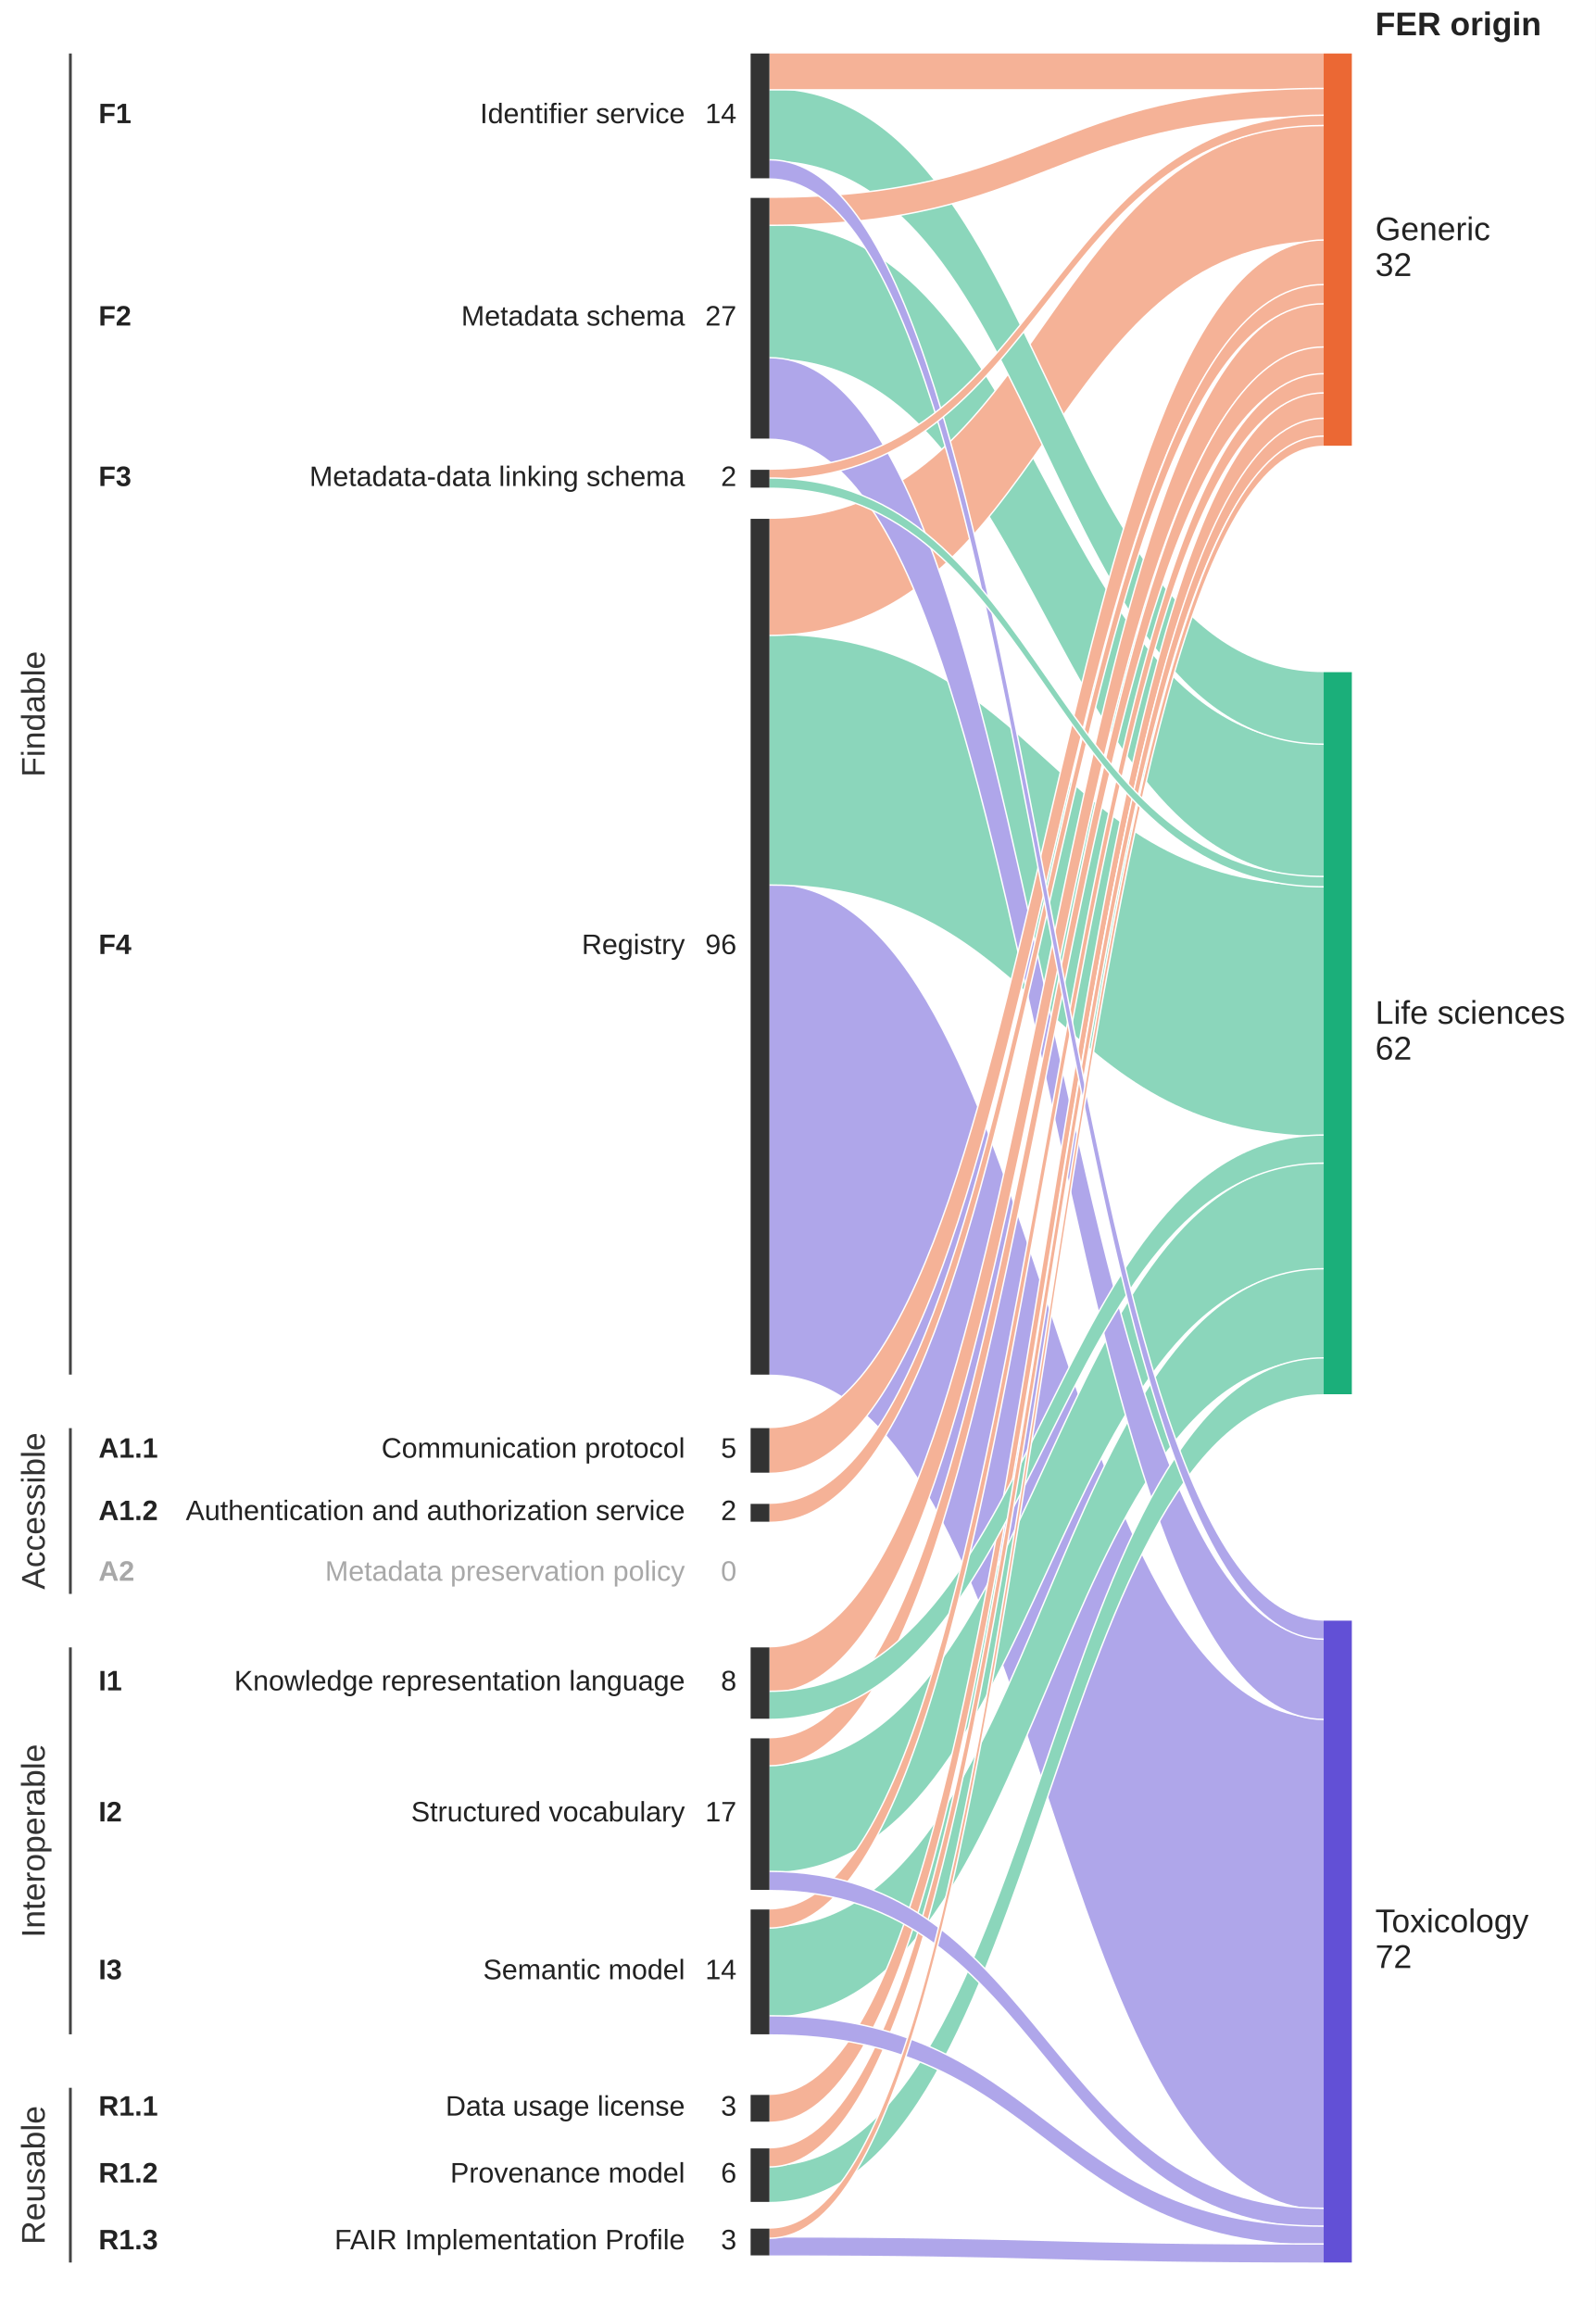
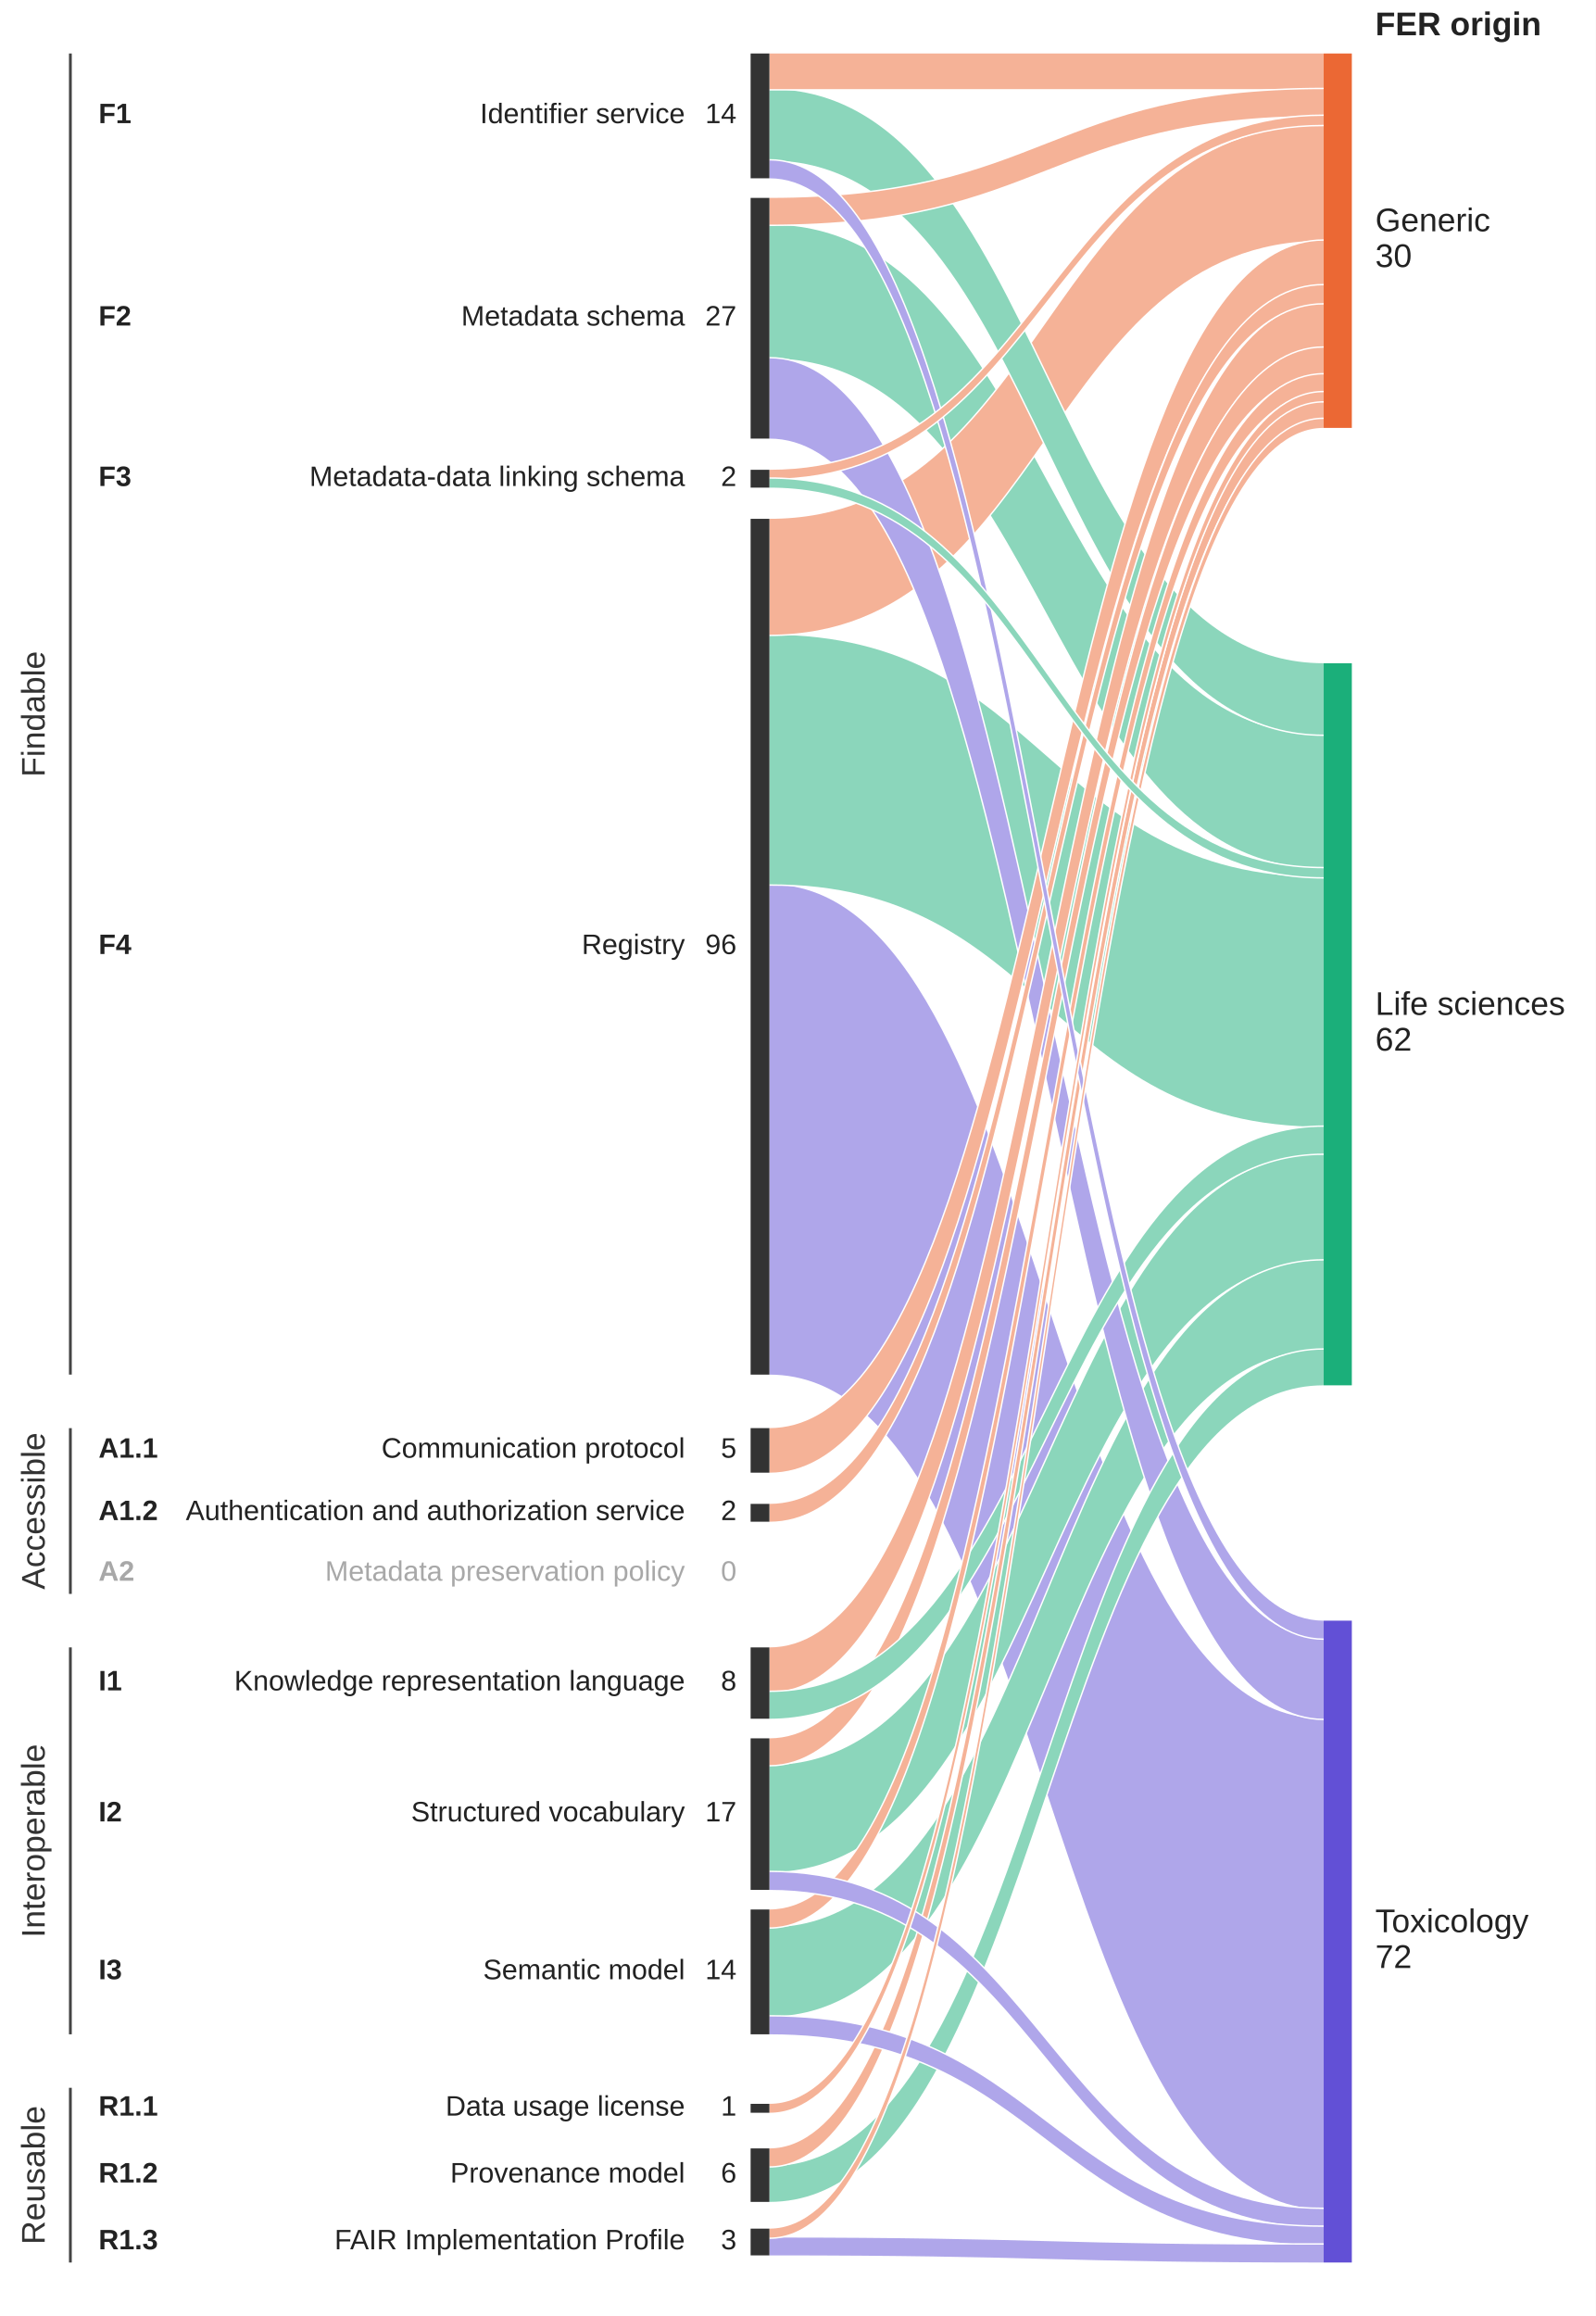
<svg xmlns="http://www.w3.org/2000/svg" width="340.157pt" height="493.62pt" viewBox="0 0 340.157 493.62" version="1.1">
  <defs>
    <style type="text/css">*{stroke-linejoin: round; stroke-linecap: butt}</style>
  </defs>
  <g id="figure_1">
    <g id="patch_1">
      <path d="M 0 493.62  L 340.157 493.62  L 340.157 0  L 0 0  z " style="fill: #ffffff" />
    </g>
    <g id="axes_1">
      <g id="patch_2">
        <path d="M 164 188.48  C 223.079 188.48 223.079 366.32 282.157 366.32  L 282.157 470.82  C 223.079 470.82 223.079 292.98 164 292.98  z " clip-path="url(#pc7cfd6a909)" style="fill: #ffffff; stroke: #ffffff; stroke-width: 0.6; stroke-linejoin: miter" />
      </g>
      <g id="patch_3">
        <path d="M 164 188.48  C 223.079 188.48 223.079 366.32 282.157 366.32  L 282.157 470.82  C 223.079 470.82 223.079 292.98 164 292.98  z " clip-path="url(#pc7cfd6a909)" style="fill: #afa6ea" />
      </g>
      <g id="patch_4">
-         <path d="M 164 135.28  C 223.079 135.28 223.079 188.86 282.157 188.86  L 282.157 242.06  C 223.079 242.06 223.079 188.48 164 188.48  z " clip-path="url(#pc7cfd6a909)" style="fill: #ffffff; stroke: #ffffff; stroke-width: 0.6; stroke-linejoin: miter" />
+         <path d="M 164 135.28  C 223.079 135.28 223.079 186.96 282.157 186.96  L 282.157 240.16  C 223.079 240.16 223.079 188.48 164 188.48  z " clip-path="url(#pc7cfd6a909)" style="fill: #ffffff; stroke: #ffffff; stroke-width: 0.6; stroke-linejoin: miter" />
      </g>
      <g id="patch_5">
-         <path d="M 164 135.28  C 223.079 135.28 223.079 188.86 282.157 188.86  L 282.157 242.06  C 223.079 242.06 223.079 188.48 164 188.48  z " clip-path="url(#pc7cfd6a909)" style="fill: #8bd6bb" />
+         <path d="M 164 135.28  C 223.079 135.28 223.079 186.96 282.157 186.96  L 282.157 240.16  C 223.079 240.16 223.079 188.48 164 188.48  z " clip-path="url(#pc7cfd6a909)" style="fill: #8bd6bb" />
      </g>
      <g id="patch_6">
-         <path d="M 164 47.88  C 223.079 47.88 223.079 158.46 282.157 158.46  L 282.157 186.96  C 223.079 186.96 223.079 76.38 164 76.38  z " clip-path="url(#pc7cfd6a909)" style="fill: #ffffff; stroke: #ffffff; stroke-width: 0.6; stroke-linejoin: miter" />
+         <path d="M 164 47.88  C 223.079 47.88 223.079 156.56 282.157 156.56  L 282.157 185.06  C 223.079 185.06 223.079 76.38 164 76.38  z " clip-path="url(#pc7cfd6a909)" style="fill: #ffffff; stroke: #ffffff; stroke-width: 0.6; stroke-linejoin: miter" />
      </g>
      <g id="patch_7">
-         <path d="M 164 47.88  C 223.079 47.88 223.079 158.46 282.157 158.46  L 282.157 186.96  C 223.079 186.96 223.079 76.38 164 76.38  z " clip-path="url(#pc7cfd6a909)" style="fill: #8bd6bb" />
+         <path d="M 164 47.88  C 223.079 47.88 223.079 156.56 282.157 156.56  L 282.157 185.06  C 223.079 185.06 223.079 76.38 164 76.38  z " clip-path="url(#pc7cfd6a909)" style="fill: #8bd6bb" />
      </g>
      <g id="patch_8">
        <path d="M 164 110.58  C 223.079 110.58 223.079 26.6 282.157 26.6  L 282.157 51.3  C 223.079 51.3 223.079 135.28 164 135.28  z " clip-path="url(#pc7cfd6a909)" style="fill: #ffffff; stroke: #ffffff; stroke-width: 0.6; stroke-linejoin: miter" />
      </g>
      <g id="patch_9">
        <path d="M 164 110.58  C 223.079 110.58 223.079 26.6 282.157 26.6  L 282.157 51.3  C 223.079 51.3 223.079 135.28 164 135.28  z " clip-path="url(#pc7cfd6a909)" style="fill: #f5b297" />
      </g>
      <g id="patch_10">
-         <path d="M 164 376.2  C 223.079 376.2 223.079 247.76 282.157 247.76  L 282.157 270.56  C 223.079 270.56 223.079 399 164 399  z " clip-path="url(#pc7cfd6a909)" style="fill: #ffffff; stroke: #ffffff; stroke-width: 0.6; stroke-linejoin: miter" />
+         <path d="M 164 376.2  C 223.079 376.2 223.079 245.86 282.157 245.86  L 282.157 268.66  C 223.079 268.66 223.079 399 164 399  z " clip-path="url(#pc7cfd6a909)" style="fill: #ffffff; stroke: #ffffff; stroke-width: 0.6; stroke-linejoin: miter" />
      </g>
      <g id="patch_11">
-         <path d="M 164 376.2  C 223.079 376.2 223.079 247.76 282.157 247.76  L 282.157 270.56  C 223.079 270.56 223.079 399 164 399  z " clip-path="url(#pc7cfd6a909)" style="fill: #8bd6bb" />
+         <path d="M 164 376.2  C 223.079 376.2 223.079 245.86 282.157 245.86  L 282.157 268.66  C 223.079 268.66 223.079 399 164 399  z " clip-path="url(#pc7cfd6a909)" style="fill: #8bd6bb" />
      </g>
      <g id="patch_12">
-         <path d="M 164 410.78  C 223.079 410.78 223.079 270.56 282.157 270.56  L 282.157 289.56  C 223.079 289.56 223.079 429.78 164 429.78  z " clip-path="url(#pc7cfd6a909)" style="fill: #ffffff; stroke: #ffffff; stroke-width: 0.6; stroke-linejoin: miter" />
+         <path d="M 164 410.78  C 223.079 410.78 223.079 268.66 282.157 268.66  L 282.157 287.66  C 223.079 287.66 223.079 429.78 164 429.78  z " clip-path="url(#pc7cfd6a909)" style="fill: #ffffff; stroke: #ffffff; stroke-width: 0.6; stroke-linejoin: miter" />
      </g>
      <g id="patch_13">
-         <path d="M 164 410.78  C 223.079 410.78 223.079 270.56 282.157 270.56  L 282.157 289.56  C 223.079 289.56 223.079 429.78 164 429.78  z " clip-path="url(#pc7cfd6a909)" style="fill: #8bd6bb" />
+         <path d="M 164 410.78  C 223.079 410.78 223.079 268.66 282.157 268.66  L 282.157 287.66  C 223.079 287.66 223.079 429.78 164 429.78  z " clip-path="url(#pc7cfd6a909)" style="fill: #8bd6bb" />
      </g>
      <g id="patch_14">
        <path d="M 164 76.38  C 223.079 76.38 223.079 349.22 282.157 349.22  L 282.157 366.32  C 223.079 366.32 223.079 93.48 164 93.48  z " clip-path="url(#pc7cfd6a909)" style="fill: #ffffff; stroke: #ffffff; stroke-width: 0.6; stroke-linejoin: miter" />
      </g>
      <g id="patch_15">
        <path d="M 164 76.38  C 223.079 76.38 223.079 349.22 282.157 349.22  L 282.157 366.32  C 223.079 366.32 223.079 93.48 164 93.48  z " clip-path="url(#pc7cfd6a909)" style="fill: #afa6ea" />
      </g>
      <g id="patch_16">
-         <path d="M 164 19  C 223.079 19 223.079 143.26 282.157 143.26  L 282.157 158.46  C 223.079 158.46 223.079 34.2 164 34.2  z " clip-path="url(#pc7cfd6a909)" style="fill: #ffffff; stroke: #ffffff; stroke-width: 0.6; stroke-linejoin: miter" />
+         <path d="M 164 19  C 223.079 19 223.079 141.36 282.157 141.36  L 282.157 156.56  C 223.079 156.56 223.079 34.2 164 34.2  z " clip-path="url(#pc7cfd6a909)" style="fill: #ffffff; stroke: #ffffff; stroke-width: 0.6; stroke-linejoin: miter" />
      </g>
      <g id="patch_17">
-         <path d="M 164 19  C 223.079 19 223.079 143.26 282.157 143.26  L 282.157 158.46  C 223.079 158.46 223.079 34.2 164 34.2  z " clip-path="url(#pc7cfd6a909)" style="fill: #8bd6bb" />
+         <path d="M 164 19  C 223.079 19 223.079 141.36 282.157 141.36  L 282.157 156.56  C 223.079 156.56 223.079 34.2 164 34.2  z " clip-path="url(#pc7cfd6a909)" style="fill: #8bd6bb" />
      </g>
      <g id="patch_18">
        <path d="M 164 304.38  C 223.079 304.38 223.079 51.3 282.157 51.3  L 282.157 60.8  C 223.079 60.8 223.079 313.88 164 313.88  z " clip-path="url(#pc7cfd6a909)" style="fill: #ffffff; stroke: #ffffff; stroke-width: 0.6; stroke-linejoin: miter" />
      </g>
      <g id="patch_19">
        <path d="M 164 304.38  C 223.079 304.38 223.079 51.3 282.157 51.3  L 282.157 60.8  C 223.079 60.8 223.079 313.88 164 313.88  z " clip-path="url(#pc7cfd6a909)" style="fill: #f5b297" />
      </g>
      <g id="patch_20">
        <path d="M 164 351.12  C 223.079 351.12 223.079 64.6 282.157 64.6  L 282.157 74.1  C 223.079 74.1 223.079 360.62 164 360.62  z " clip-path="url(#pc7cfd6a909)" style="fill: #ffffff; stroke: #ffffff; stroke-width: 0.6; stroke-linejoin: miter" />
      </g>
      <g id="patch_21">
        <path d="M 164 351.12  C 223.079 351.12 223.079 64.6 282.157 64.6  L 282.157 74.1  C 223.079 74.1 223.079 360.62 164 360.62  z " clip-path="url(#pc7cfd6a909)" style="fill: #f5b297" />
      </g>
      <g id="patch_22">
        <path d="M 164 11.4  C 223.079 11.4 223.079 11.4 282.157 11.4  L 282.157 19  C 223.079 19 223.079 19 164 19  z " clip-path="url(#pc7cfd6a909)" style="fill: #ffffff; stroke: #ffffff; stroke-width: 0.6; stroke-linejoin: miter" />
      </g>
      <g id="patch_23">
        <path d="M 164 11.4  C 223.079 11.4 223.079 11.4 282.157 11.4  L 282.157 19  C 223.079 19 223.079 19 164 19  z " clip-path="url(#pc7cfd6a909)" style="fill: #f5b297" />
      </g>
      <g id="patch_24">
-         <path d="M 164 461.7  C 223.079 461.7 223.079 289.56 282.157 289.56  L 282.157 297.16  C 223.079 297.16 223.079 469.3 164 469.3  z " clip-path="url(#pc7cfd6a909)" style="fill: #ffffff; stroke: #ffffff; stroke-width: 0.6; stroke-linejoin: miter" />
+         <path d="M 164 461.7  C 223.079 461.7 223.079 287.66 282.157 287.66  L 282.157 295.26  C 223.079 295.26 223.079 469.3 164 469.3  z " clip-path="url(#pc7cfd6a909)" style="fill: #ffffff; stroke: #ffffff; stroke-width: 0.6; stroke-linejoin: miter" />
      </g>
      <g id="patch_25">
-         <path d="M 164 461.7  C 223.079 461.7 223.079 289.56 282.157 289.56  L 282.157 297.16  C 223.079 297.16 223.079 469.3 164 469.3  z " clip-path="url(#pc7cfd6a909)" style="fill: #8bd6bb" />
+         <path d="M 164 461.7  C 223.079 461.7 223.079 287.66 282.157 287.66  L 282.157 295.26  C 223.079 295.26 223.079 469.3 164 469.3  z " clip-path="url(#pc7cfd6a909)" style="fill: #8bd6bb" />
      </g>
      <g id="patch_26">
        <path d="M 164 42.18  C 223.079 42.18 223.079 19 282.157 19  L 282.157 24.7  C 223.079 24.7 223.079 47.88 164 47.88  z " clip-path="url(#pc7cfd6a909)" style="fill: #ffffff; stroke: #ffffff; stroke-width: 0.6; stroke-linejoin: miter" />
      </g>
      <g id="patch_27">
        <path d="M 164 42.18  C 223.079 42.18 223.079 19 282.157 19  L 282.157 24.7  C 223.079 24.7 223.079 47.88 164 47.88  z " clip-path="url(#pc7cfd6a909)" style="fill: #f5b297" />
      </g>
      <g id="patch_28">
        <path d="M 164 370.5  C 223.079 370.5 223.079 74.1 282.157 74.1  L 282.157 79.8  C 223.079 79.8 223.079 376.2 164 376.2  z " clip-path="url(#pc7cfd6a909)" style="fill: #ffffff; stroke: #ffffff; stroke-width: 0.6; stroke-linejoin: miter" />
      </g>
      <g id="patch_29">
        <path d="M 164 370.5  C 223.079 370.5 223.079 74.1 282.157 74.1  L 282.157 79.8  C 223.079 79.8 223.079 376.2 164 376.2  z " clip-path="url(#pc7cfd6a909)" style="fill: #f5b297" />
      </g>
      <g id="patch_30">
-         <path d="M 164 446.5  C 223.079 446.5 223.079 83.6 282.157 83.6  L 282.157 89.3  C 223.079 89.3 223.079 452.2 164 452.2  z " clip-path="url(#pc7cfd6a909)" style="fill: #ffffff; stroke: #ffffff; stroke-width: 0.6; stroke-linejoin: miter" />
+         <path d="M 164 360.62  C 223.079 360.62 223.079 240.16 282.157 240.16  L 282.157 245.86  C 223.079 245.86 223.079 366.32 164 366.32  z " clip-path="url(#pc7cfd6a909)" style="fill: #ffffff; stroke: #ffffff; stroke-width: 0.6; stroke-linejoin: miter" />
      </g>
      <g id="patch_31">
-         <path d="M 164 446.5  C 223.079 446.5 223.079 83.6 282.157 83.6  L 282.157 89.3  C 223.079 89.3 223.079 452.2 164 452.2  z " clip-path="url(#pc7cfd6a909)" style="fill: #f5b297" />
+         <path d="M 164 360.62  C 223.079 360.62 223.079 240.16 282.157 240.16  L 282.157 245.86  C 223.079 245.86 223.079 366.32 164 366.32  z " clip-path="url(#pc7cfd6a909)" style="fill: #8bd6bb" />
      </g>
      <g id="patch_32">
-         <path d="M 164 360.62  C 223.079 360.62 223.079 242.06 282.157 242.06  L 282.157 247.76  C 223.079 247.76 223.079 366.32 164 366.32  z " clip-path="url(#pc7cfd6a909)" style="fill: #ffffff; stroke: #ffffff; stroke-width: 0.6; stroke-linejoin: miter" />
+         <path d="M 164 320.53  C 223.079 320.53 223.079 60.8 282.157 60.8  L 282.157 64.6  C 223.079 64.6 223.079 324.33 164 324.33  z " clip-path="url(#pc7cfd6a909)" style="fill: #ffffff; stroke: #ffffff; stroke-width: 0.6; stroke-linejoin: miter" />
      </g>
      <g id="patch_33">
-         <path d="M 164 360.62  C 223.079 360.62 223.079 242.06 282.157 242.06  L 282.157 247.76  C 223.079 247.76 223.079 366.32 164 366.32  z " clip-path="url(#pc7cfd6a909)" style="fill: #8bd6bb" />
+         <path d="M 164 320.53  C 223.079 320.53 223.079 60.8 282.157 60.8  L 282.157 64.6  C 223.079 64.6 223.079 324.33 164 324.33  z " clip-path="url(#pc7cfd6a909)" style="fill: #f5b297" />
      </g>
      <g id="patch_34">
-         <path d="M 164 320.53  C 223.079 320.53 223.079 60.8 282.157 60.8  L 282.157 64.6  C 223.079 64.6 223.079 324.33 164 324.33  z " clip-path="url(#pc7cfd6a909)" style="fill: #ffffff; stroke: #ffffff; stroke-width: 0.6; stroke-linejoin: miter" />
+         <path d="M 164 406.98  C 223.079 406.98 223.079 79.8 282.157 79.8  L 282.157 83.6  C 223.079 83.6 223.079 410.78 164 410.78  z " clip-path="url(#pc7cfd6a909)" style="fill: #ffffff; stroke: #ffffff; stroke-width: 0.6; stroke-linejoin: miter" />
      </g>
      <g id="patch_35">
-         <path d="M 164 320.53  C 223.079 320.53 223.079 60.8 282.157 60.8  L 282.157 64.6  C 223.079 64.6 223.079 324.33 164 324.33  z " clip-path="url(#pc7cfd6a909)" style="fill: #f5b297" />
+         <path d="M 164 406.98  C 223.079 406.98 223.079 79.8 282.157 79.8  L 282.157 83.6  C 223.079 83.6 223.079 410.78 164 410.78  z " clip-path="url(#pc7cfd6a909)" style="fill: #f5b297" />
      </g>
      <g id="patch_36">
-         <path d="M 164 406.98  C 223.079 406.98 223.079 79.8 282.157 79.8  L 282.157 83.6  C 223.079 83.6 223.079 410.78 164 410.78  z " clip-path="url(#pc7cfd6a909)" style="fill: #ffffff; stroke: #ffffff; stroke-width: 0.6; stroke-linejoin: miter" />
+         <path d="M 164 457.9  C 223.079 457.9 223.079 85.5 282.157 85.5  L 282.157 89.3  C 223.079 89.3 223.079 461.7 164 461.7  z " clip-path="url(#pc7cfd6a909)" style="fill: #ffffff; stroke: #ffffff; stroke-width: 0.6; stroke-linejoin: miter" />
      </g>
      <g id="patch_37">
-         <path d="M 164 406.98  C 223.079 406.98 223.079 79.8 282.157 79.8  L 282.157 83.6  C 223.079 83.6 223.079 410.78 164 410.78  z " clip-path="url(#pc7cfd6a909)" style="fill: #f5b297" />
+         <path d="M 164 457.9  C 223.079 457.9 223.079 85.5 282.157 85.5  L 282.157 89.3  C 223.079 89.3 223.079 461.7 164 461.7  z " clip-path="url(#pc7cfd6a909)" style="fill: #f5b297" />
      </g>
      <g id="patch_38">
-         <path d="M 164 457.9  C 223.079 457.9 223.079 89.3 282.157 89.3  L 282.157 93.1  C 223.079 93.1 223.079 461.7 164 461.7  z " clip-path="url(#pc7cfd6a909)" style="fill: #ffffff; stroke: #ffffff; stroke-width: 0.6; stroke-linejoin: miter" />
+         <path d="M 164 34.2  C 223.079 34.2 223.079 345.42 282.157 345.42  L 282.157 349.22  C 223.079 349.22 223.079 38 164 38  z " clip-path="url(#pc7cfd6a909)" style="fill: #ffffff; stroke: #ffffff; stroke-width: 0.6; stroke-linejoin: miter" />
      </g>
      <g id="patch_39">
-         <path d="M 164 457.9  C 223.079 457.9 223.079 89.3 282.157 89.3  L 282.157 93.1  C 223.079 93.1 223.079 461.7 164 461.7  z " clip-path="url(#pc7cfd6a909)" style="fill: #f5b297" />
+         <path d="M 164 34.2  C 223.079 34.2 223.079 345.42 282.157 345.42  L 282.157 349.22  C 223.079 349.22 223.079 38 164 38  z " clip-path="url(#pc7cfd6a909)" style="fill: #afa6ea" />
      </g>
      <g id="patch_40">
-         <path d="M 164 34.2  C 223.079 34.2 223.079 345.42 282.157 345.42  L 282.157 349.22  C 223.079 349.22 223.079 38 164 38  z " clip-path="url(#pc7cfd6a909)" style="fill: #ffffff; stroke: #ffffff; stroke-width: 0.6; stroke-linejoin: miter" />
+         <path d="M 164 399  C 223.079 399 223.079 470.82 282.157 470.82  L 282.157 474.62  C 223.079 474.62 223.079 402.8 164 402.8  z " clip-path="url(#pc7cfd6a909)" style="fill: #ffffff; stroke: #ffffff; stroke-width: 0.6; stroke-linejoin: miter" />
      </g>
      <g id="patch_41">
-         <path d="M 164 34.2  C 223.079 34.2 223.079 345.42 282.157 345.42  L 282.157 349.22  C 223.079 349.22 223.079 38 164 38  z " clip-path="url(#pc7cfd6a909)" style="fill: #afa6ea" />
+         <path d="M 164 399  C 223.079 399 223.079 470.82 282.157 470.82  L 282.157 474.62  C 223.079 474.62 223.079 402.8 164 402.8  z " clip-path="url(#pc7cfd6a909)" style="fill: #afa6ea" />
      </g>
      <g id="patch_42">
-         <path d="M 164 399  C 223.079 399 223.079 470.82 282.157 470.82  L 282.157 474.62  C 223.079 474.62 223.079 402.8 164 402.8  z " clip-path="url(#pc7cfd6a909)" style="fill: #ffffff; stroke: #ffffff; stroke-width: 0.6; stroke-linejoin: miter" />
+         <path d="M 164 429.78  C 223.079 429.78 223.079 474.62 282.157 474.62  L 282.157 478.42  C 223.079 478.42 223.079 433.58 164 433.58  z " clip-path="url(#pc7cfd6a909)" style="fill: #ffffff; stroke: #ffffff; stroke-width: 0.6; stroke-linejoin: miter" />
      </g>
      <g id="patch_43">
-         <path d="M 164 399  C 223.079 399 223.079 470.82 282.157 470.82  L 282.157 474.62  C 223.079 474.62 223.079 402.8 164 402.8  z " clip-path="url(#pc7cfd6a909)" style="fill: #afa6ea" />
+         <path d="M 164 429.78  C 223.079 429.78 223.079 474.62 282.157 474.62  L 282.157 478.42  C 223.079 478.42 223.079 433.58 164 433.58  z " clip-path="url(#pc7cfd6a909)" style="fill: #afa6ea" />
      </g>
      <g id="patch_44">
-         <path d="M 164 429.78  C 223.079 429.78 223.079 474.62 282.157 474.62  L 282.157 478.42  C 223.079 478.42 223.079 433.58 164 433.58  z " clip-path="url(#pc7cfd6a909)" style="fill: #ffffff; stroke: #ffffff; stroke-width: 0.6; stroke-linejoin: miter" />
+         <path d="M 164 476.9  C 223.079 476.9 223.079 478.42 282.157 478.42  L 282.157 482.22  C 223.079 482.22 223.079 480.7 164 480.7  z " clip-path="url(#pc7cfd6a909)" style="fill: #ffffff; stroke: #ffffff; stroke-width: 0.6; stroke-linejoin: miter" />
      </g>
      <g id="patch_45">
-         <path d="M 164 429.78  C 223.079 429.78 223.079 474.62 282.157 474.62  L 282.157 478.42  C 223.079 478.42 223.079 433.58 164 433.58  z " clip-path="url(#pc7cfd6a909)" style="fill: #afa6ea" />
+         <path d="M 164 476.9  C 223.079 476.9 223.079 478.42 282.157 478.42  L 282.157 482.22  C 223.079 482.22 223.079 480.7 164 480.7  z " clip-path="url(#pc7cfd6a909)" style="fill: #afa6ea" />
      </g>
      <g id="patch_46">
-         <path d="M 164 476.9  C 223.079 476.9 223.079 478.42 282.157 478.42  L 282.157 482.22  C 223.079 482.22 223.079 480.7 164 480.7  z " clip-path="url(#pc7cfd6a909)" style="fill: #ffffff; stroke: #ffffff; stroke-width: 0.6; stroke-linejoin: miter" />
+         <path d="M 164 100.13  C 223.079 100.13 223.079 24.7 282.157 24.7  L 282.157 26.6  C 223.079 26.6 223.079 102.03 164 102.03  z " clip-path="url(#pc7cfd6a909)" style="fill: #ffffff; stroke: #ffffff; stroke-width: 0.6; stroke-linejoin: miter" />
      </g>
      <g id="patch_47">
-         <path d="M 164 476.9  C 223.079 476.9 223.079 478.42 282.157 478.42  L 282.157 482.22  C 223.079 482.22 223.079 480.7 164 480.7  z " clip-path="url(#pc7cfd6a909)" style="fill: #afa6ea" />
+         <path d="M 164 100.13  C 223.079 100.13 223.079 24.7 282.157 24.7  L 282.157 26.6  C 223.079 26.6 223.079 102.03 164 102.03  z " clip-path="url(#pc7cfd6a909)" style="fill: #f5b297" />
      </g>
      <g id="patch_48">
-         <path d="M 164 100.13  C 223.079 100.13 223.079 24.7 282.157 24.7  L 282.157 26.6  C 223.079 26.6 223.079 102.03 164 102.03  z " clip-path="url(#pc7cfd6a909)" style="fill: #ffffff; stroke: #ffffff; stroke-width: 0.6; stroke-linejoin: miter" />
+         <path d="M 164 448.4  C 223.079 448.4 223.079 83.6 282.157 83.6  L 282.157 85.5  C 223.079 85.5 223.079 450.3 164 450.3  z " clip-path="url(#pc7cfd6a909)" style="fill: #ffffff; stroke: #ffffff; stroke-width: 0.6; stroke-linejoin: miter" />
      </g>
      <g id="patch_49">
-         <path d="M 164 100.13  C 223.079 100.13 223.079 24.7 282.157 24.7  L 282.157 26.6  C 223.079 26.6 223.079 102.03 164 102.03  z " clip-path="url(#pc7cfd6a909)" style="fill: #f5b297" />
+         <path d="M 164 448.4  C 223.079 448.4 223.079 83.6 282.157 83.6  L 282.157 85.5  C 223.079 85.5 223.079 450.3 164 450.3  z " clip-path="url(#pc7cfd6a909)" style="fill: #f5b297" />
      </g>
      <g id="patch_50">
-         <path d="M 164 475  C 223.079 475 223.079 93.1 282.157 93.1  L 282.157 95  C 223.079 95 223.079 476.9 164 476.9  z " clip-path="url(#pc7cfd6a909)" style="fill: #ffffff; stroke: #ffffff; stroke-width: 0.6; stroke-linejoin: miter" />
+         <path d="M 164 475  C 223.079 475 223.079 89.3 282.157 89.3  L 282.157 91.2  C 223.079 91.2 223.079 476.9 164 476.9  z " clip-path="url(#pc7cfd6a909)" style="fill: #ffffff; stroke: #ffffff; stroke-width: 0.6; stroke-linejoin: miter" />
      </g>
      <g id="patch_51">
-         <path d="M 164 475  C 223.079 475 223.079 93.1 282.157 93.1  L 282.157 95  C 223.079 95 223.079 476.9 164 476.9  z " clip-path="url(#pc7cfd6a909)" style="fill: #f5b297" />
+         <path d="M 164 475  C 223.079 475 223.079 89.3 282.157 89.3  L 282.157 91.2  C 223.079 91.2 223.079 476.9 164 476.9  z " clip-path="url(#pc7cfd6a909)" style="fill: #f5b297" />
      </g>
      <g id="patch_52">
-         <path d="M 164 102.03  C 223.079 102.03 223.079 186.96 282.157 186.96  L 282.157 188.86  C 223.079 188.86 223.079 103.93 164 103.93  z " clip-path="url(#pc7cfd6a909)" style="fill: #ffffff; stroke: #ffffff; stroke-width: 0.6; stroke-linejoin: miter" />
+         <path d="M 164 102.03  C 223.079 102.03 223.079 185.06 282.157 185.06  L 282.157 186.96  C 223.079 186.96 223.079 103.93 164 103.93  z " clip-path="url(#pc7cfd6a909)" style="fill: #ffffff; stroke: #ffffff; stroke-width: 0.6; stroke-linejoin: miter" />
      </g>
      <g id="patch_53">
-         <path d="M 164 102.03  C 223.079 102.03 223.079 186.96 282.157 186.96  L 282.157 188.86  C 223.079 188.86 223.079 103.93 164 103.93  z " clip-path="url(#pc7cfd6a909)" style="fill: #8bd6bb" />
+         <path d="M 164 102.03  C 223.079 102.03 223.079 185.06 282.157 185.06  L 282.157 186.96  C 223.079 186.96 223.079 103.93 164 103.93  z " clip-path="url(#pc7cfd6a909)" style="fill: #8bd6bb" />
      </g>
      <g id="patch_54">
        <path d="M 160 11.4  L 164 11.4  L 164 38  L 160 38  z " clip-path="url(#pc7cfd6a909)" style="fill: #333333" />
      </g>
      <g id="patch_55">
        <path d="M 160 42.18  L 164 42.18  L 164 93.48  L 160 93.48  z " clip-path="url(#pc7cfd6a909)" style="fill: #333333" />
      </g>
      <g id="patch_56">
        <path d="M 160 100.13  L 164 100.13  L 164 103.93  L 160 103.93  z " clip-path="url(#pc7cfd6a909)" style="fill: #333333" />
      </g>
      <g id="patch_57">
        <path d="M 160 110.58  L 164 110.58  L 164 292.98  L 160 292.98  z " clip-path="url(#pc7cfd6a909)" style="fill: #333333" />
      </g>
      <g id="patch_58">
        <path d="M 160 304.38  L 164 304.38  L 164 313.88  L 160 313.88  z " clip-path="url(#pc7cfd6a909)" style="fill: #333333" />
      </g>
      <g id="patch_59">
        <path d="M 160 320.53  L 164 320.53  L 164 324.33  L 160 324.33  z " clip-path="url(#pc7cfd6a909)" style="fill: #333333" />
      </g>
      <g id="patch_60">
        <path d="M 160 335.35  L 164 335.35  L 164 335.35  L 160 335.35  z " clip-path="url(#pc7cfd6a909)" style="fill: #333333" />
      </g>
      <g id="patch_61">
        <path d="M 160 351.12  L 164 351.12  L 164 366.32  L 160 366.32  z " clip-path="url(#pc7cfd6a909)" style="fill: #333333" />
      </g>
      <g id="patch_62">
        <path d="M 160 370.5  L 164 370.5  L 164 402.8  L 160 402.8  z " clip-path="url(#pc7cfd6a909)" style="fill: #333333" />
      </g>
      <g id="patch_63">
        <path d="M 160 406.98  L 164 406.98  L 164 433.58  L 160 433.58  z " clip-path="url(#pc7cfd6a909)" style="fill: #333333" />
      </g>
      <g id="patch_64">
-         <path d="M 160 446.5  L 164 446.5  L 164 452.2  L 160 452.2  z " clip-path="url(#pc7cfd6a909)" style="fill: #333333" />
+         <path d="M 160 448.4  L 164 448.4  L 164 450.3  L 160 450.3  z " clip-path="url(#pc7cfd6a909)" style="fill: #333333" />
      </g>
      <g id="patch_65">
        <path d="M 160 457.9  L 164 457.9  L 164 469.3  L 160 469.3  z " clip-path="url(#pc7cfd6a909)" style="fill: #333333" />
      </g>
      <g id="patch_66">
        <path d="M 160 475  L 164 475  L 164 480.7  L 160 480.7  z " clip-path="url(#pc7cfd6a909)" style="fill: #333333" />
      </g>
      <g id="patch_67">
-         <path d="M 282.157 11.4  L 288.157 11.4  L 288.157 95  L 282.157 95  z " clip-path="url(#pc7cfd6a909)" style="fill: #eb6834" />
+         <path d="M 282.157 11.4  L 288.157 11.4  L 288.157 91.2  L 282.157 91.2  z " clip-path="url(#pc7cfd6a909)" style="fill: #eb6834" />
      </g>
      <g id="patch_68">
-         <path d="M 282.157 143.26  L 288.157 143.26  L 288.157 297.16  L 282.157 297.16  z " clip-path="url(#pc7cfd6a909)" style="fill: #1baf7a" />
+         <path d="M 282.157 141.36  L 288.157 141.36  L 288.157 295.26  L 282.157 295.26  z " clip-path="url(#pc7cfd6a909)" style="fill: #1baf7a" />
      </g>
      <g id="patch_69">
        <path d="M 282.157 345.42  L 288.157 345.42  L 288.157 482.22  L 282.157 482.22  z " clip-path="url(#pc7cfd6a909)" style="fill: #6250d6" />
      </g>
      <g id="line2d_1">
        <path d="M 15 11.4  L 15 292.98  " clip-path="url(#pc7cfd6a909)" style="fill: none; stroke: #444444; stroke-width: 0.6" />
      </g>
      <g id="line2d_2">
        <path d="M 15 304.38  L 15 339.72  " clip-path="url(#pc7cfd6a909)" style="fill: none; stroke: #444444; stroke-width: 0.6" />
      </g>
      <g id="line2d_3">
        <path d="M 15 351.12  L 15 433.58  " clip-path="url(#pc7cfd6a909)" style="fill: none; stroke: #444444; stroke-width: 0.6" />
      </g>
      <g id="line2d_4">
        <path d="M 15 444.98  L 15 482.22  " clip-path="url(#pc7cfd6a909)" style="fill: none; stroke: #444444; stroke-width: 0.6" />
      </g>
      <g id="text_1">
        <text style="font-size: 6px; font-family: 'Arial'; text-anchor: end; fill: #222222" x="157" y="26.253" transform="rotate(-0 157 26.25273)">14</text>
      </g>
      <g id="text_2">
        <text style="font-weight: 700; font-size: 6px; font-family: 'Arial'; text-anchor: start; fill: #222222" x="21" y="26.253" transform="rotate(-0 21 26.25273)">F1</text>
      </g>
      <g id="text_3">
        <text style="font-size: 6px; font-family: 'Arial'; text-anchor: end; fill: #222222" x="146" y="26.253" transform="rotate(-0 146 26.25273)">Identifier service</text>
      </g>
      <g id="text_4">
        <text style="font-size: 6px; font-family: 'Arial'; text-anchor: end; fill: #222222" x="157" y="69.383" transform="rotate(-0 157 69.38273)">27</text>
      </g>
      <g id="text_5">
        <text style="font-weight: 700; font-size: 6px; font-family: 'Arial'; text-anchor: start; fill: #222222" x="21" y="69.383" transform="rotate(-0 21 69.38273)">F2</text>
      </g>
      <g id="text_6">
        <text style="font-size: 6px; font-family: 'Arial'; text-anchor: end; fill: #222222" x="146" y="69.383" transform="rotate(-0 146 69.38273)">Metadata schema</text>
      </g>
      <g id="text_7">
        <text style="font-size: 6px; font-family: 'Arial'; text-anchor: end; fill: #222222" x="157" y="103.583" transform="rotate(-0 157 103.5827)">2</text>
      </g>
      <g id="text_8">
        <text style="font-weight: 700; font-size: 6px; font-family: 'Arial'; text-anchor: start; fill: #222222" x="21" y="103.583" transform="rotate(-0 21 103.5827)">F3</text>
      </g>
      <g id="text_9">
        <text style="font-size: 6px; font-family: 'Arial'; text-anchor: end; fill: #222222" x="146" y="103.583" transform="rotate(-0 146 103.5827)">Metadata-data linking schema</text>
      </g>
      <g id="text_10">
        <text style="font-size: 6px; font-family: 'Arial'; text-anchor: end; fill: #222222" x="157" y="203.333" transform="rotate(-0 157 203.3327)">96</text>
      </g>
      <g id="text_11">
        <text style="font-weight: 700; font-size: 6px; font-family: 'Arial'; text-anchor: start; fill: #222222" x="21" y="203.333" transform="rotate(-0 21 203.3327)">F4</text>
      </g>
      <g id="text_12">
        <text style="font-size: 6px; font-family: 'Arial'; text-anchor: end; fill: #222222" x="146" y="203.333" transform="rotate(-0 146 203.3327)">Registry</text>
      </g>
      <g id="text_13">
        <text style="font-size: 6px; font-family: 'Arial'; text-anchor: end; fill: #222222" x="157" y="310.683" transform="rotate(-0 157 310.6827)">5</text>
      </g>
      <g id="text_14">
        <text style="font-weight: 700; font-size: 6px; font-family: 'Arial'; text-anchor: start; fill: #222222" x="21" y="310.683" transform="rotate(-0 21 310.6827)">A1.1</text>
      </g>
      <g id="text_15">
        <text style="font-size: 6px; font-family: 'Arial'; text-anchor: end; fill: #222222" x="146" y="310.683" transform="rotate(-0 146 310.6827)">Communication protocol</text>
      </g>
      <g id="text_16">
        <text style="font-size: 6px; font-family: 'Arial'; text-anchor: end; fill: #222222" x="157" y="323.983" transform="rotate(-0 157 323.9827)">2</text>
      </g>
      <g id="text_17">
        <text style="font-weight: 700; font-size: 6px; font-family: 'Arial'; text-anchor: start; fill: #222222" x="21" y="323.983" transform="rotate(-0 21 323.9827)">A1.2</text>
      </g>
      <g id="text_18">
        <text style="font-size: 6px; font-family: 'Arial'; text-anchor: end; fill: #222222" x="146" y="323.983" transform="rotate(-0 146 323.9827)">Authentication and authorization service</text>
      </g>
      <g id="text_19">
        <text style="font-size: 6px; font-family: 'Arial'; text-anchor: end; fill: #a8a8a8" x="157" y="336.903" transform="rotate(-0 157 336.9027)">0</text>
      </g>
      <g id="text_20">
        <text style="font-weight: 700; font-size: 6px; font-family: 'Arial'; text-anchor: start; fill: #a8a8a8" x="21" y="336.903" transform="rotate(-0 21 336.9027)">A2</text>
      </g>
      <g id="text_21">
        <text style="font-size: 6px; font-family: 'Arial'; text-anchor: end; fill: #a8a8a8" x="146" y="336.903" transform="rotate(-0 146 336.9027)">Metadata preservation policy</text>
      </g>
      <g id="text_22">
        <text style="font-size: 6px; font-family: 'Arial'; text-anchor: end; fill: #222222" x="157" y="360.273" transform="rotate(-0 157 360.2727)">8</text>
      </g>
      <g id="text_23">
        <text style="font-weight: 700; font-size: 6px; font-family: 'Arial'; text-anchor: start; fill: #222222" x="21" y="360.273" transform="rotate(-0 21 360.2727)">I1</text>
      </g>
      <g id="text_24">
        <text style="font-size: 6px; font-family: 'Arial'; text-anchor: end; fill: #222222" x="146" y="360.273" transform="rotate(-0 146 360.2727)">Knowledge representation language</text>
      </g>
      <g id="text_25">
        <text style="font-size: 6px; font-family: 'Arial'; text-anchor: end; fill: #222222" x="157" y="388.203" transform="rotate(-0 157 388.2027)">17</text>
      </g>
      <g id="text_26">
        <text style="font-weight: 700; font-size: 6px; font-family: 'Arial'; text-anchor: start; fill: #222222" x="21" y="388.203" transform="rotate(-0 21 388.2027)">I2</text>
      </g>
      <g id="text_27">
        <text style="font-size: 6px; font-family: 'Arial'; text-anchor: end; fill: #222222" x="146" y="388.203" transform="rotate(-0 146 388.2027)">Structured vocabulary</text>
      </g>
      <g id="text_28">
        <text style="font-size: 6px; font-family: 'Arial'; text-anchor: end; fill: #222222" x="157" y="421.833" transform="rotate(-0 157 421.8327)">14</text>
      </g>
      <g id="text_29">
        <text style="font-weight: 700; font-size: 6px; font-family: 'Arial'; text-anchor: start; fill: #222222" x="21" y="421.833" transform="rotate(-0 21 421.8327)">I3</text>
      </g>
      <g id="text_30">
        <text style="font-size: 6px; font-family: 'Arial'; text-anchor: end; fill: #222222" x="146" y="421.833" transform="rotate(-0 146 421.8327)">Semantic model</text>
      </g>
      <g id="text_31">
-         <text style="font-size: 6px; font-family: 'Arial'; text-anchor: end; fill: #222222" x="157" y="450.903" transform="rotate(-0 157 450.9027)">3</text>
+         <text style="font-size: 6px; font-family: 'Arial'; text-anchor: end; fill: #222222" x="157" y="450.903" transform="rotate(-0 157 450.9027)">1</text>
      </g>
      <g id="text_32">
        <text style="font-weight: 700; font-size: 6px; font-family: 'Arial'; text-anchor: start; fill: #222222" x="21" y="450.903" transform="rotate(-0 21 450.9027)">R1.1</text>
      </g>
      <g id="text_33">
        <text style="font-size: 6px; font-family: 'Arial'; text-anchor: end; fill: #222222" x="146" y="450.903" transform="rotate(-0 146 450.9027)">Data usage license</text>
      </g>
      <g id="text_34">
        <text style="font-size: 6px; font-family: 'Arial'; text-anchor: end; fill: #222222" x="157" y="465.153" transform="rotate(-0 157 465.1527)">6</text>
      </g>
      <g id="text_35">
        <text style="font-weight: 700; font-size: 6px; font-family: 'Arial'; text-anchor: start; fill: #222222" x="21" y="465.153" transform="rotate(-0 21 465.1527)">R1.2</text>
      </g>
      <g id="text_36">
        <text style="font-size: 6px; font-family: 'Arial'; text-anchor: end; fill: #222222" x="146" y="465.153" transform="rotate(-0 146 465.1527)">Provenance model</text>
      </g>
      <g id="text_37">
        <text style="font-size: 6px; font-family: 'Arial'; text-anchor: end; fill: #222222" x="157" y="479.403" transform="rotate(-0 157 479.4027)">3</text>
      </g>
      <g id="text_38">
        <text style="font-weight: 700; font-size: 6px; font-family: 'Arial'; text-anchor: start; fill: #222222" x="21" y="479.403" transform="rotate(-0 21 479.4027)">R1.3</text>
      </g>
      <g id="text_39">
        <text style="font-size: 6px; font-family: 'Arial'; text-anchor: end; fill: #222222" x="146" y="479.403" transform="rotate(-0 146 479.4027)">FAIR Implementation Profile</text>
      </g>
      <g id="text_40">
        <text style="font-size: 7px; font-family: 'Arial'; fill: #333333" transform="translate(9.526855 165.6147) rotate(-90)">Findable</text>
      </g>
      <g id="text_41">
        <text style="font-size: 7px; font-family: 'Arial'; fill: #333333" transform="translate(9.526855 338.7789) rotate(-90)">Accessible</text>
      </g>
      <g id="text_42">
        <text style="font-size: 7px; font-family: 'Arial'; fill: #333333" transform="translate(9.526855 412.9737) rotate(-90)">Interoperable</text>
      </g>
      <g id="text_43">
        <text style="font-size: 7px; font-family: 'Arial'; fill: #333333" transform="translate(9.526855 478.387) rotate(-90)">Reusable</text>
      </g>
      <g id="text_44">
-         <text style="font-size: 7px; font-family: 'Arial'; fill: #222222" transform="translate(293.1575 51.2022)">Generic</text>
-         <text style="font-size: 7px; font-family: 'Arial'; fill: #222222" transform="translate(293.1575 58.82085)">32</text>
+         <text style="font-size: 7px; font-family: 'Arial'; fill: #222222" transform="translate(293.1575 49.3022)">Generic</text>
+         <text style="font-size: 7px; font-family: 'Arial'; fill: #222222" transform="translate(293.1575 56.92085)">30</text>
      </g>
      <g id="text_45">
-         <text style="font-size: 7px; font-family: 'Arial'; fill: #222222" transform="translate(293.1575 218.2122)">Life sciences</text>
-         <text style="font-size: 7px; font-family: 'Arial'; fill: #222222" transform="translate(293.1575 225.8308)">62</text>
+         <text style="font-size: 7px; font-family: 'Arial'; fill: #222222" transform="translate(293.1575 216.3122)">Life sciences</text>
+         <text style="font-size: 7px; font-family: 'Arial'; fill: #222222" transform="translate(293.1575 223.9308)">62</text>
      </g>
      <g id="text_46">
        <text style="font-size: 7px; font-family: 'Arial'; fill: #222222" transform="translate(293.1575 411.8221)">Toxicology</text>
        <text style="font-size: 7px; font-family: 'Arial'; fill: #222222" transform="translate(293.1575 419.4409)">72</text>
      </g>
      <g id="text_47">
        <text style="font-weight: 700; font-size: 7px; font-family: 'Arial'; text-anchor: start; fill: #222222" x="293.157" y="7.511" transform="rotate(-0 293.1575 7.511455)">FER origin</text>
      </g>
    </g>
  </g>
  <defs>
    <clipPath id="pc7cfd6a909">
      <rect x="0" y="0" width="340.157" height="493.62" />
    </clipPath>
  </defs>
</svg>
